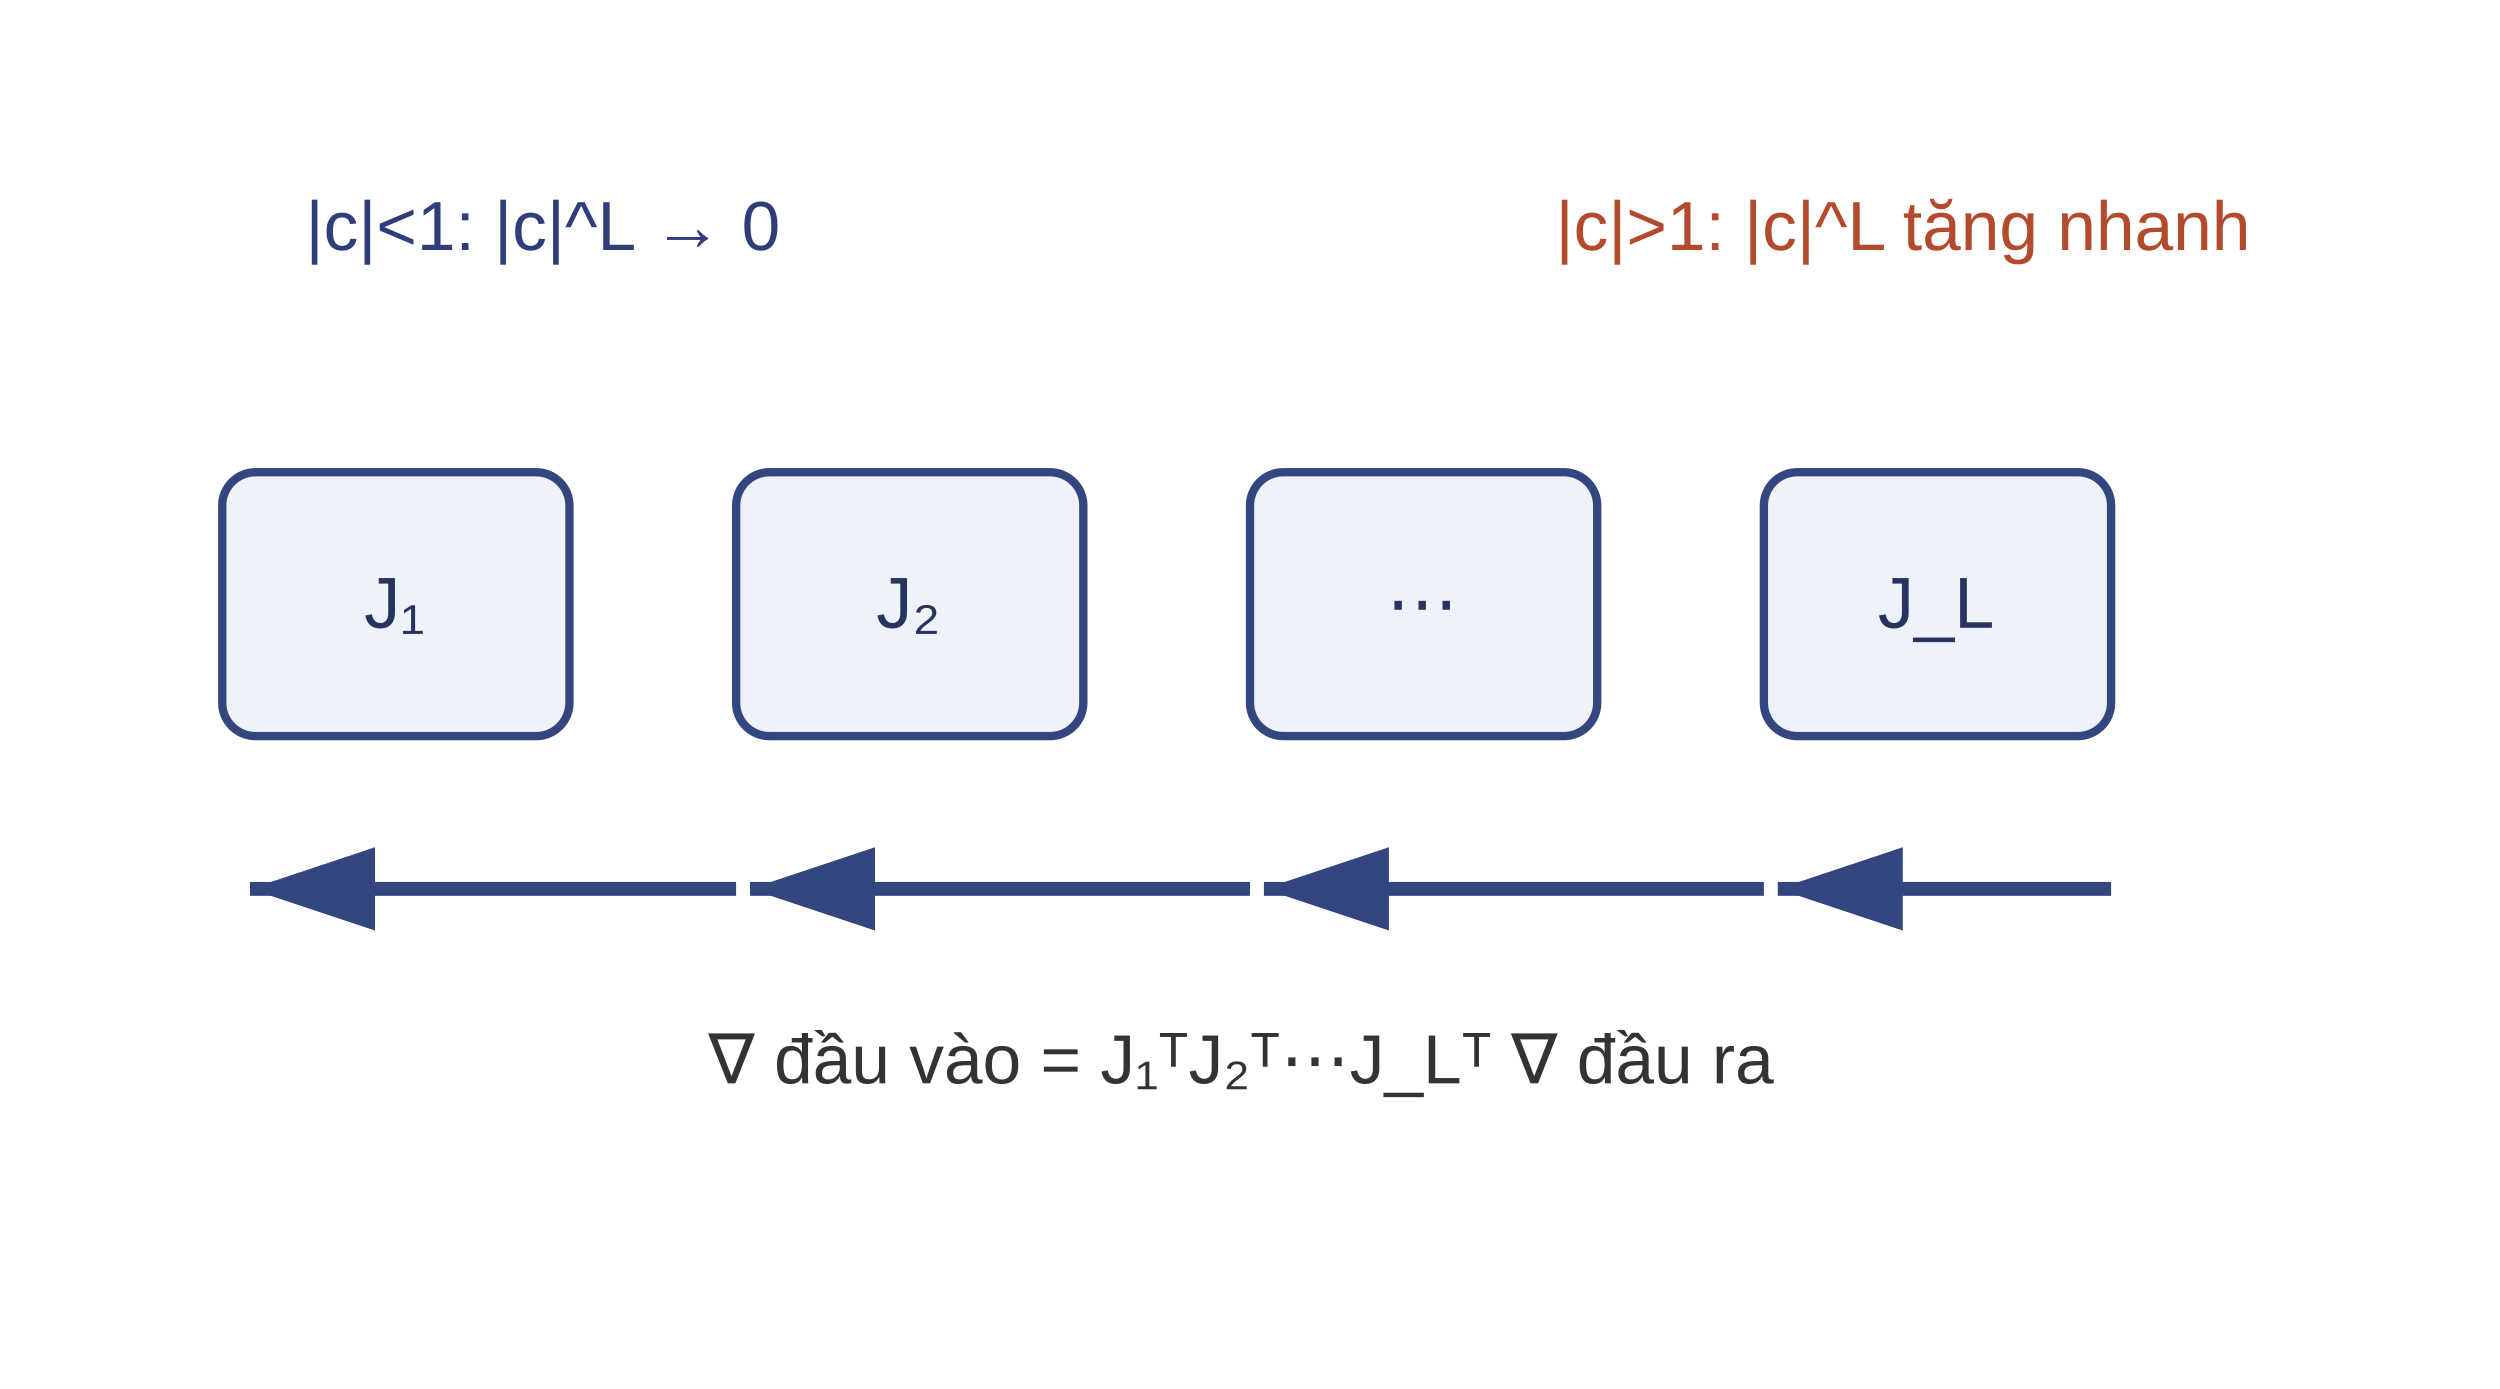
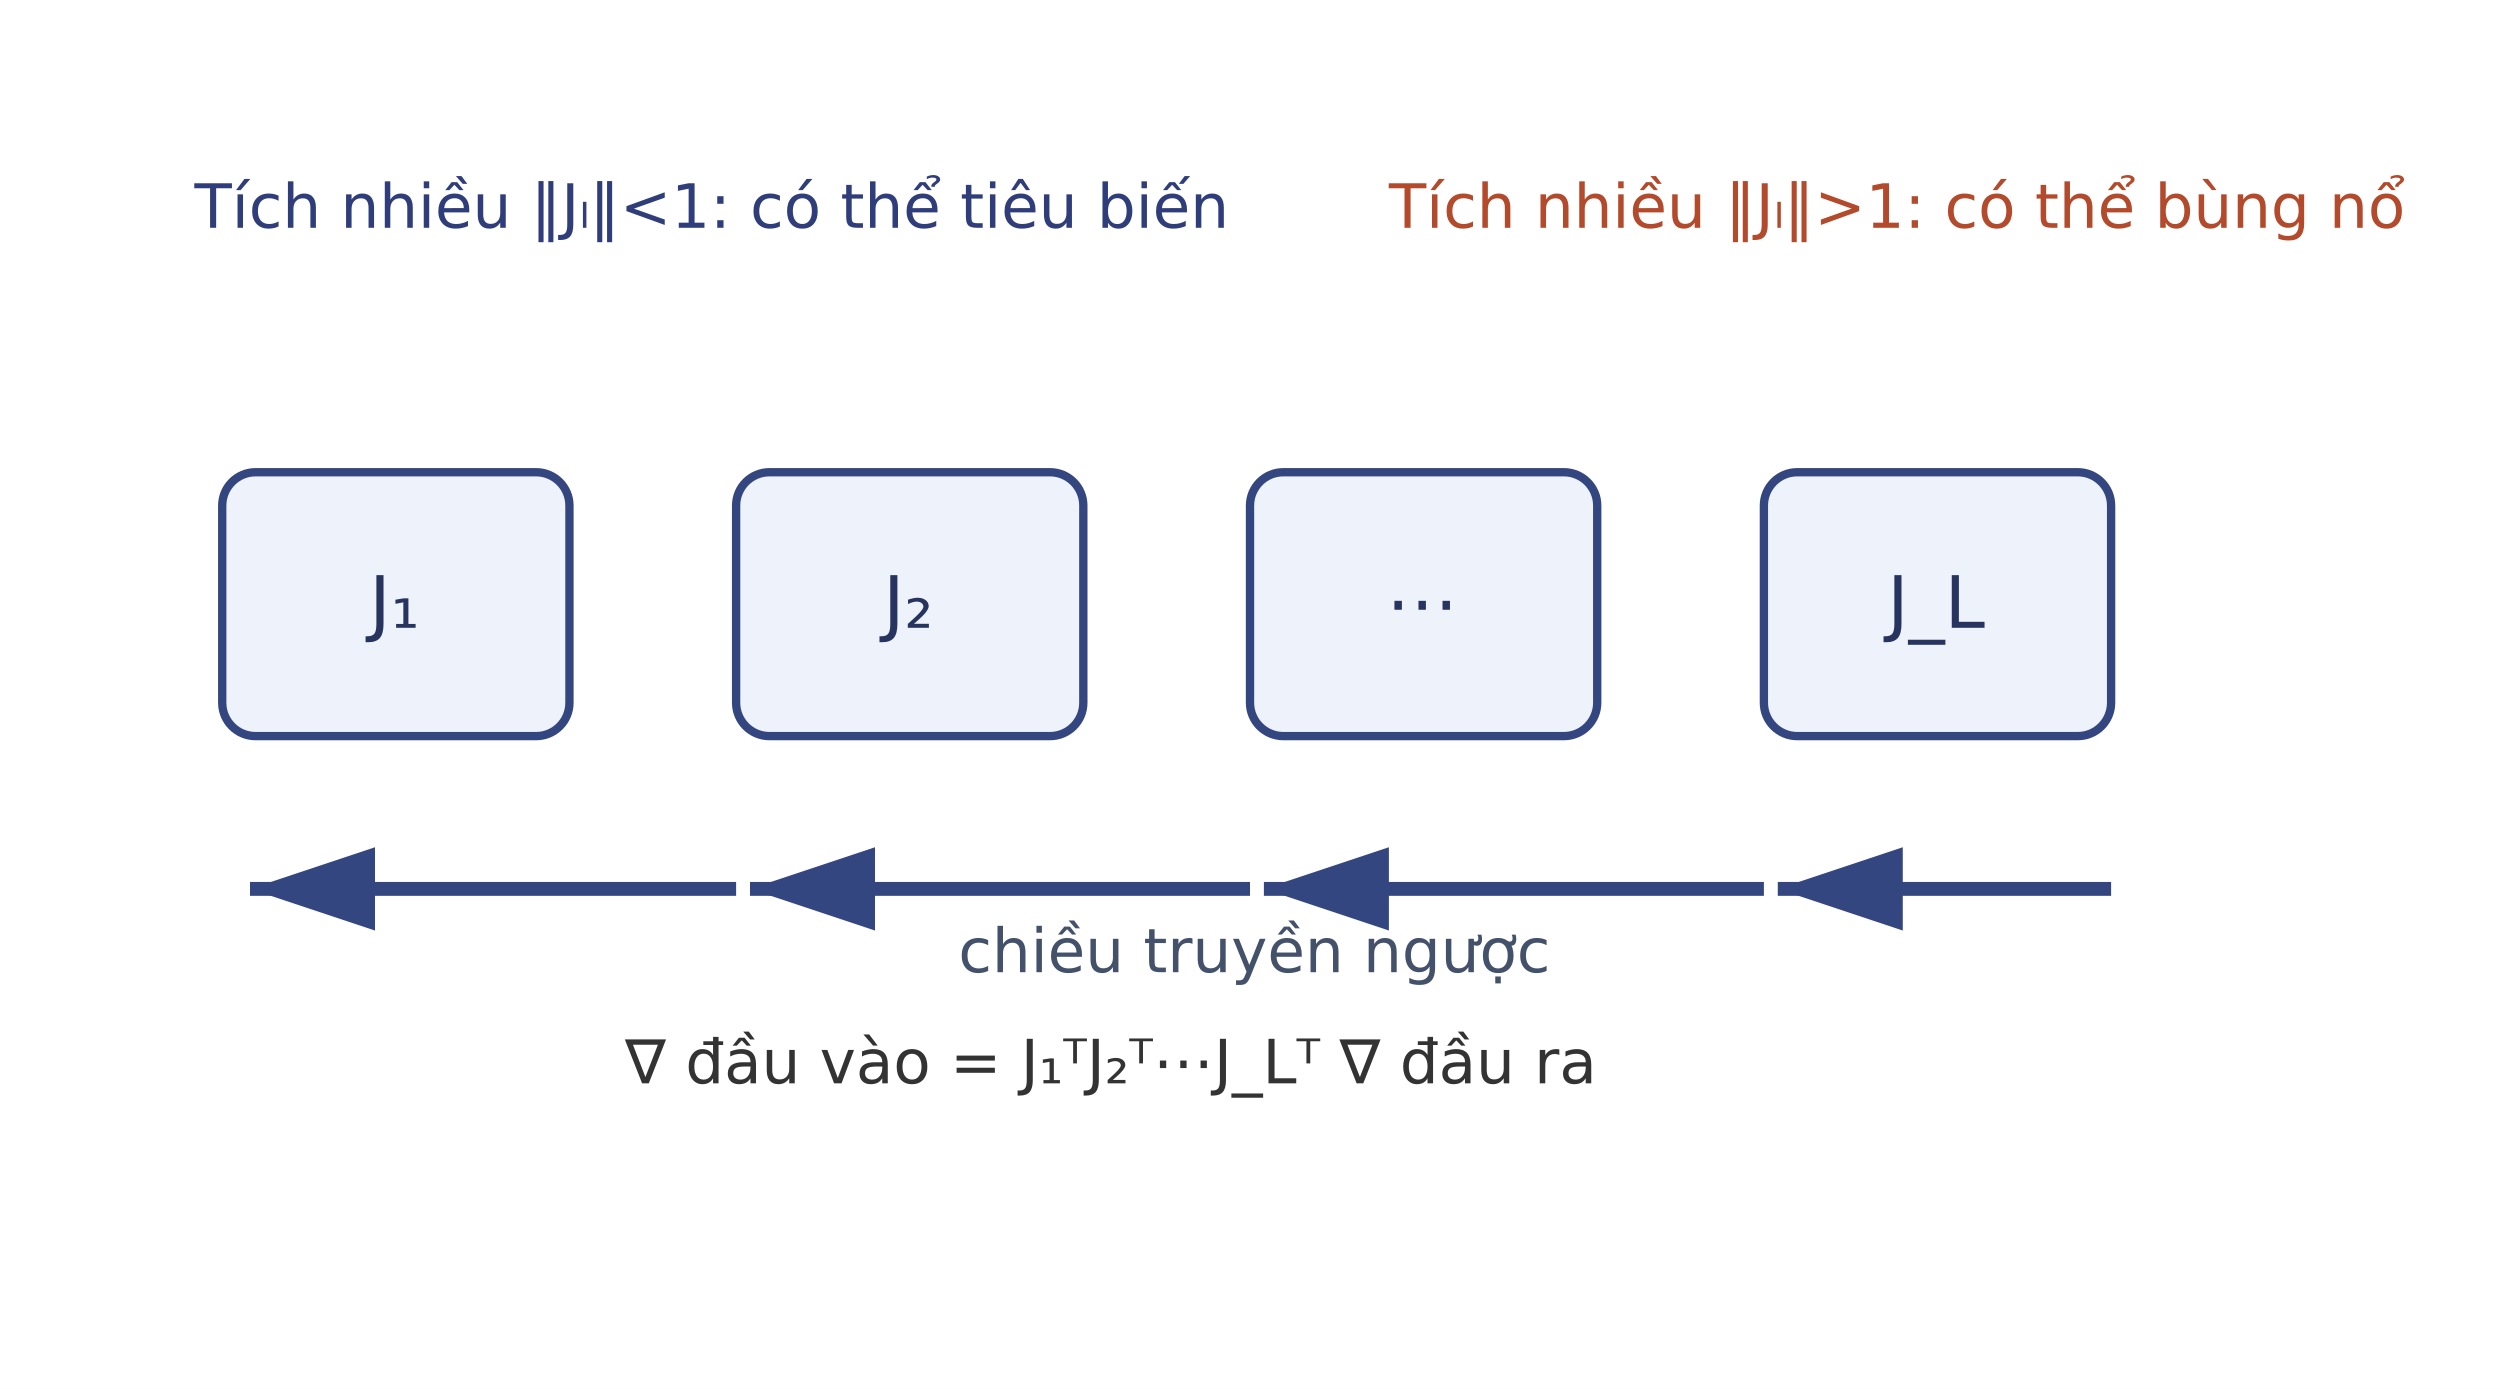
- <svg xmlns="http://www.w3.org/2000/svg" viewBox="0 0 900 500" role="img" aria-labelledby="title desc">
+ <svg xmlns="http://www.w3.org/2000/svg" viewBox="0 0 900 500" role="img" aria-labelledby="title desc" font-family="DejaVu Sans">
  <rect width="900" height="500" fill="#fff" />
  <defs>
    <marker id="arrow" markerWidth="10" markerHeight="10" refX="9" refY="3" orient="auto">
      <path d="M0,0 L0,6 L9,3 z" fill="#33467f" />
    </marker>
  </defs>
-   <g font-family="Arial,sans-serif" text-anchor="middle">
+   <g text-anchor="middle">
    <g fill="#eef2fb" stroke="#33467f" stroke-width="3">
      <rect x="80" y="170" width="125" height="95" rx="12" />
      <rect x="265" y="170" width="125" height="95" rx="12" />
      <rect x="450" y="170" width="125" height="95" rx="12" />
      <rect x="635" y="170" width="125" height="95" rx="12" />
    </g>
    <g fill="#26345f" font-size="26">
      <text x="142" y="226">J₁</text>
      <text x="327" y="226">J₂</text>
      <text x="512" y="226">⋯</text>
      <text x="697" y="226">J_L</text>
    </g>
  </g>
  <g stroke="#33467f" stroke-width="5" marker-end="url(#arrow)">
    <line x1="760" y1="320" x2="640" y2="320" />
    <line x1="635" y1="320" x2="455" y2="320" />
    <line x1="450" y1="320" x2="270" y2="320" />
    <line x1="265" y1="320" x2="90" y2="320" />
  </g>
-   <g font-family="Arial,sans-serif" font-size="25">
-     <text x="110" y="90" fill="#2f3e7a">|c|&lt;1: |c|^L → 0</text>
-     <text x="560" y="90" fill="#b24a2b">|c|&gt;1: |c|^L tăng nhanh</text>
-     <text x="255" y="390" fill="#333">∇ đầu vào = J₁ᵀJ₂ᵀ⋯J_Lᵀ ∇ đầu ra</text>
+   <g font-size="22">
+     <text x="70" y="82" fill="#2f3e7a">Tích nhiều ‖Jₗ‖&lt;1: có thể tiêu biến</text>
+     <text x="500" y="82" fill="#b24a2b">Tích nhiều ‖Jₗ‖&gt;1: có thể bùng nổ</text>
+     <text x="225" y="390" fill="#333">∇ đầu vào = J₁ᵀJ₂ᵀ⋯J_Lᵀ ∇ đầu ra</text>
+     <text x="345" y="350" fill="#44516a">chiều truyền ngược</text>
  </g>
</svg>
